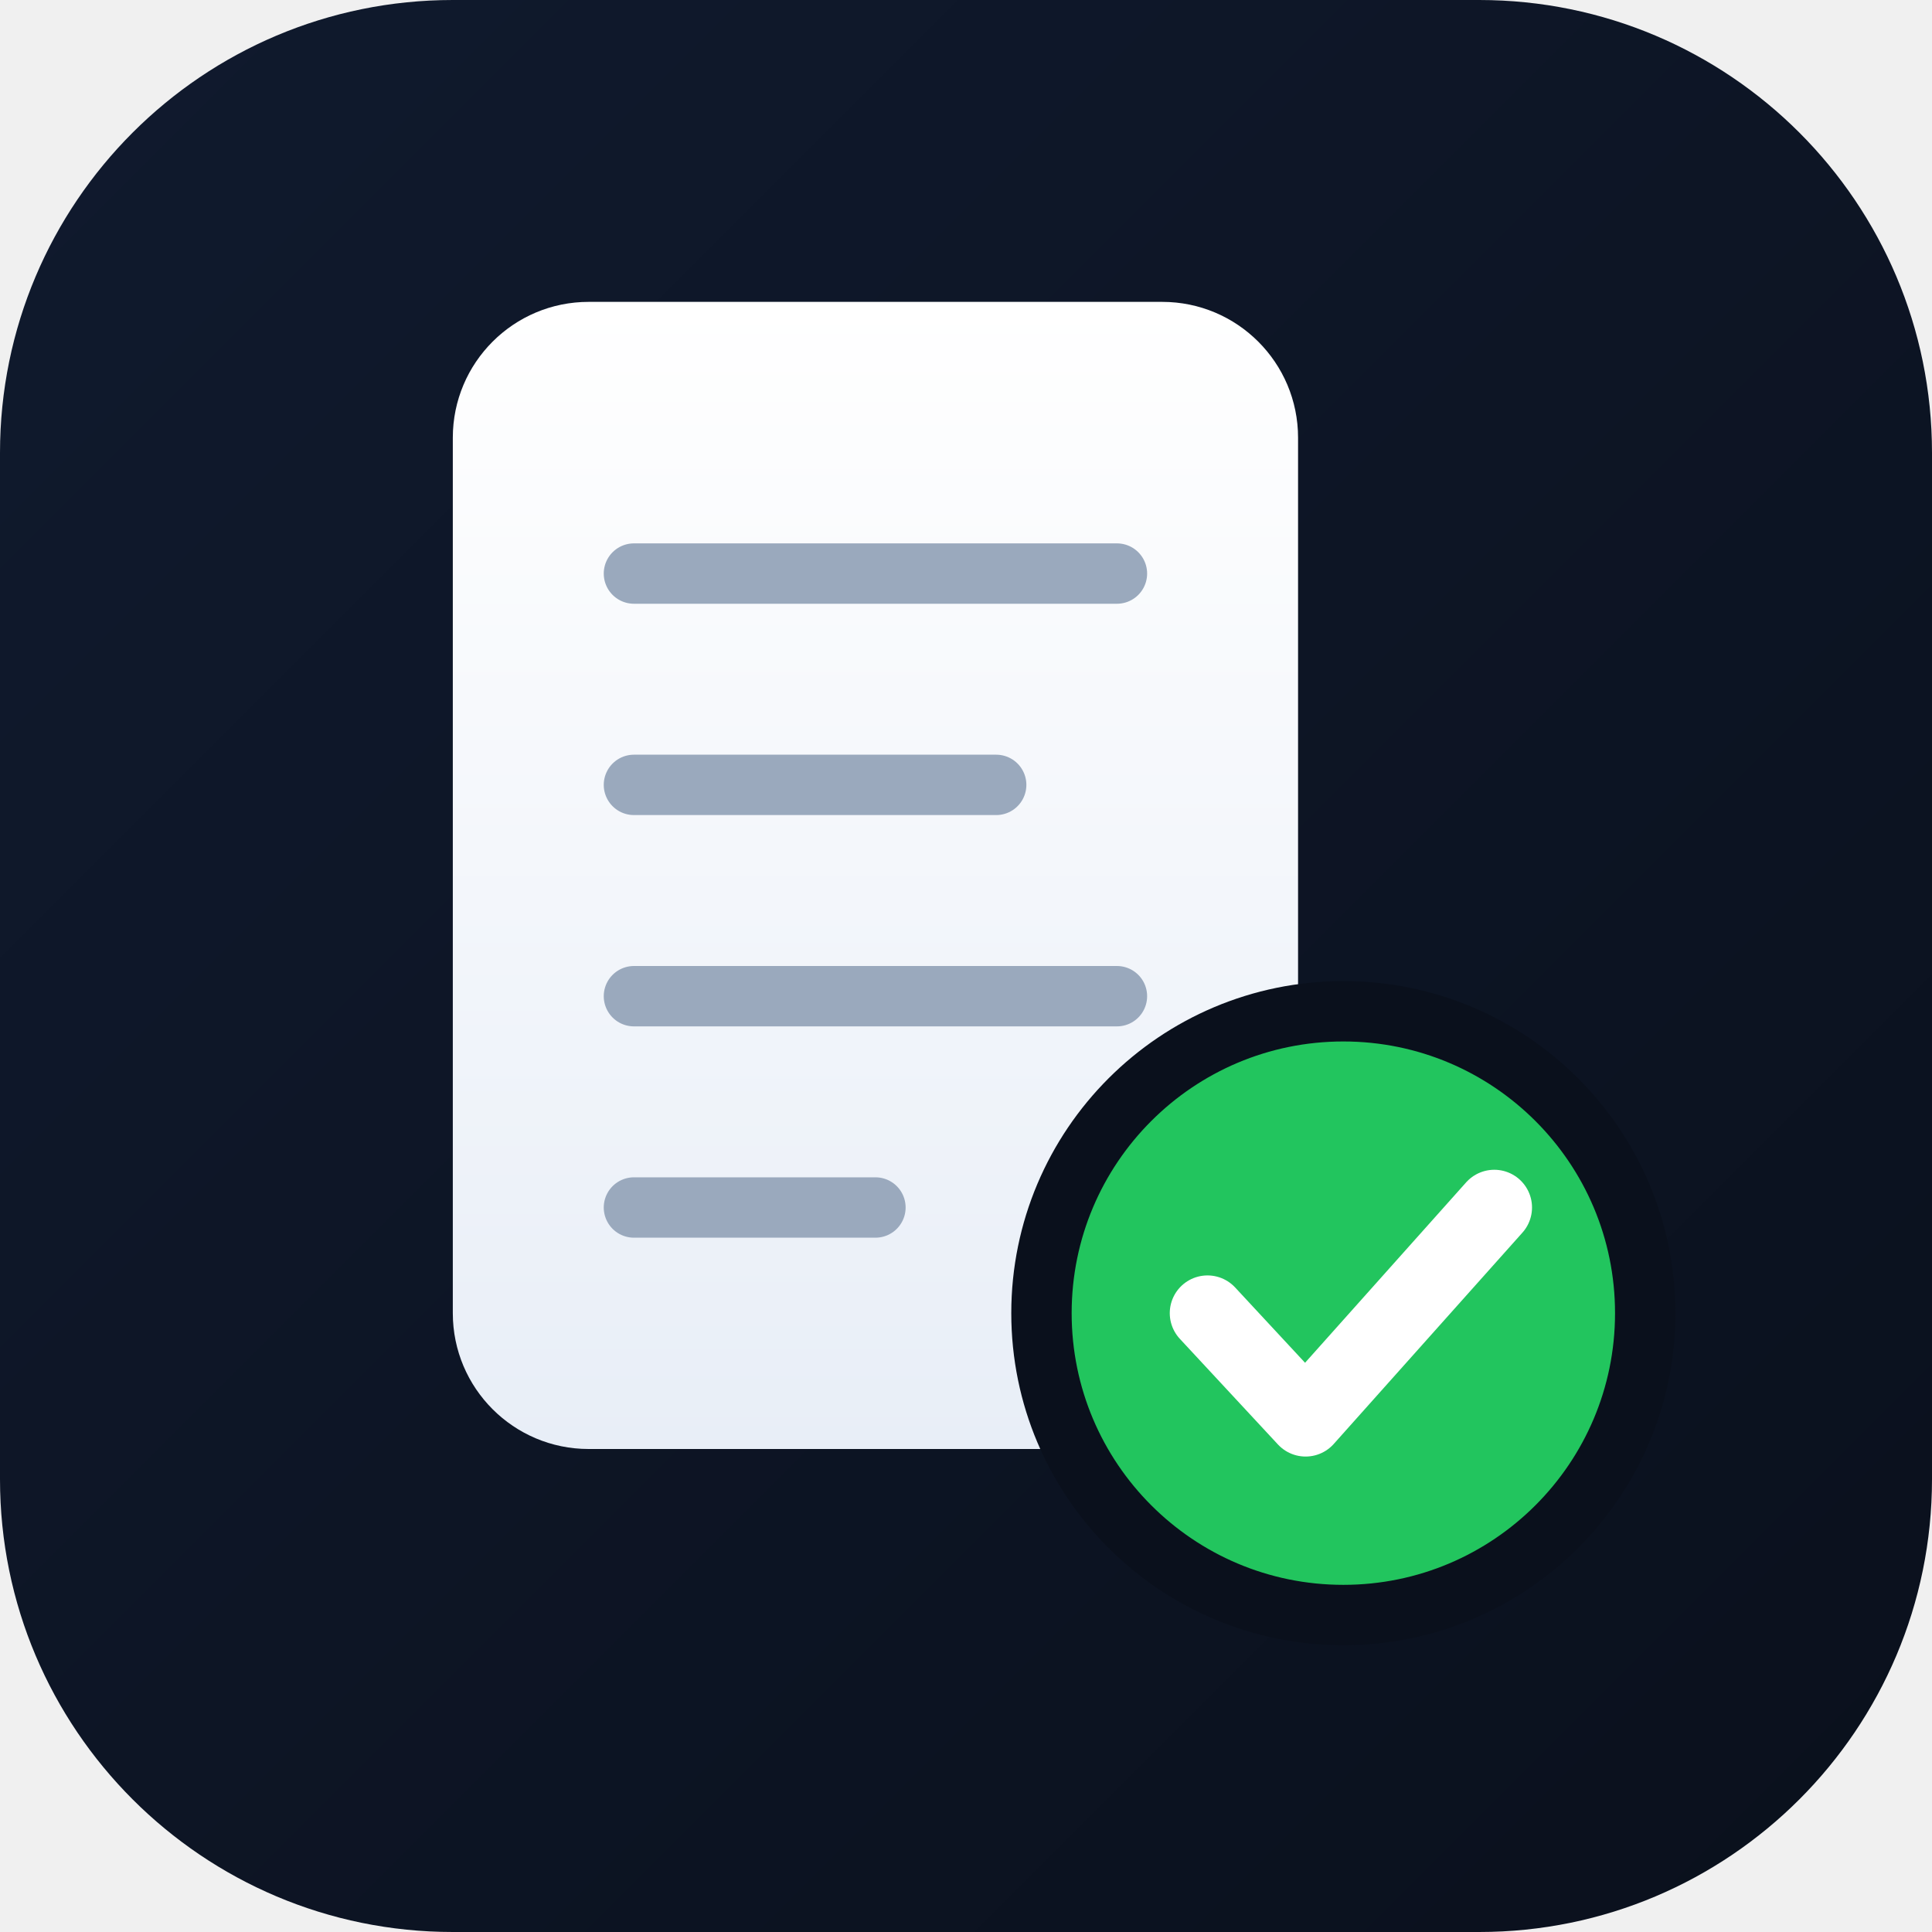
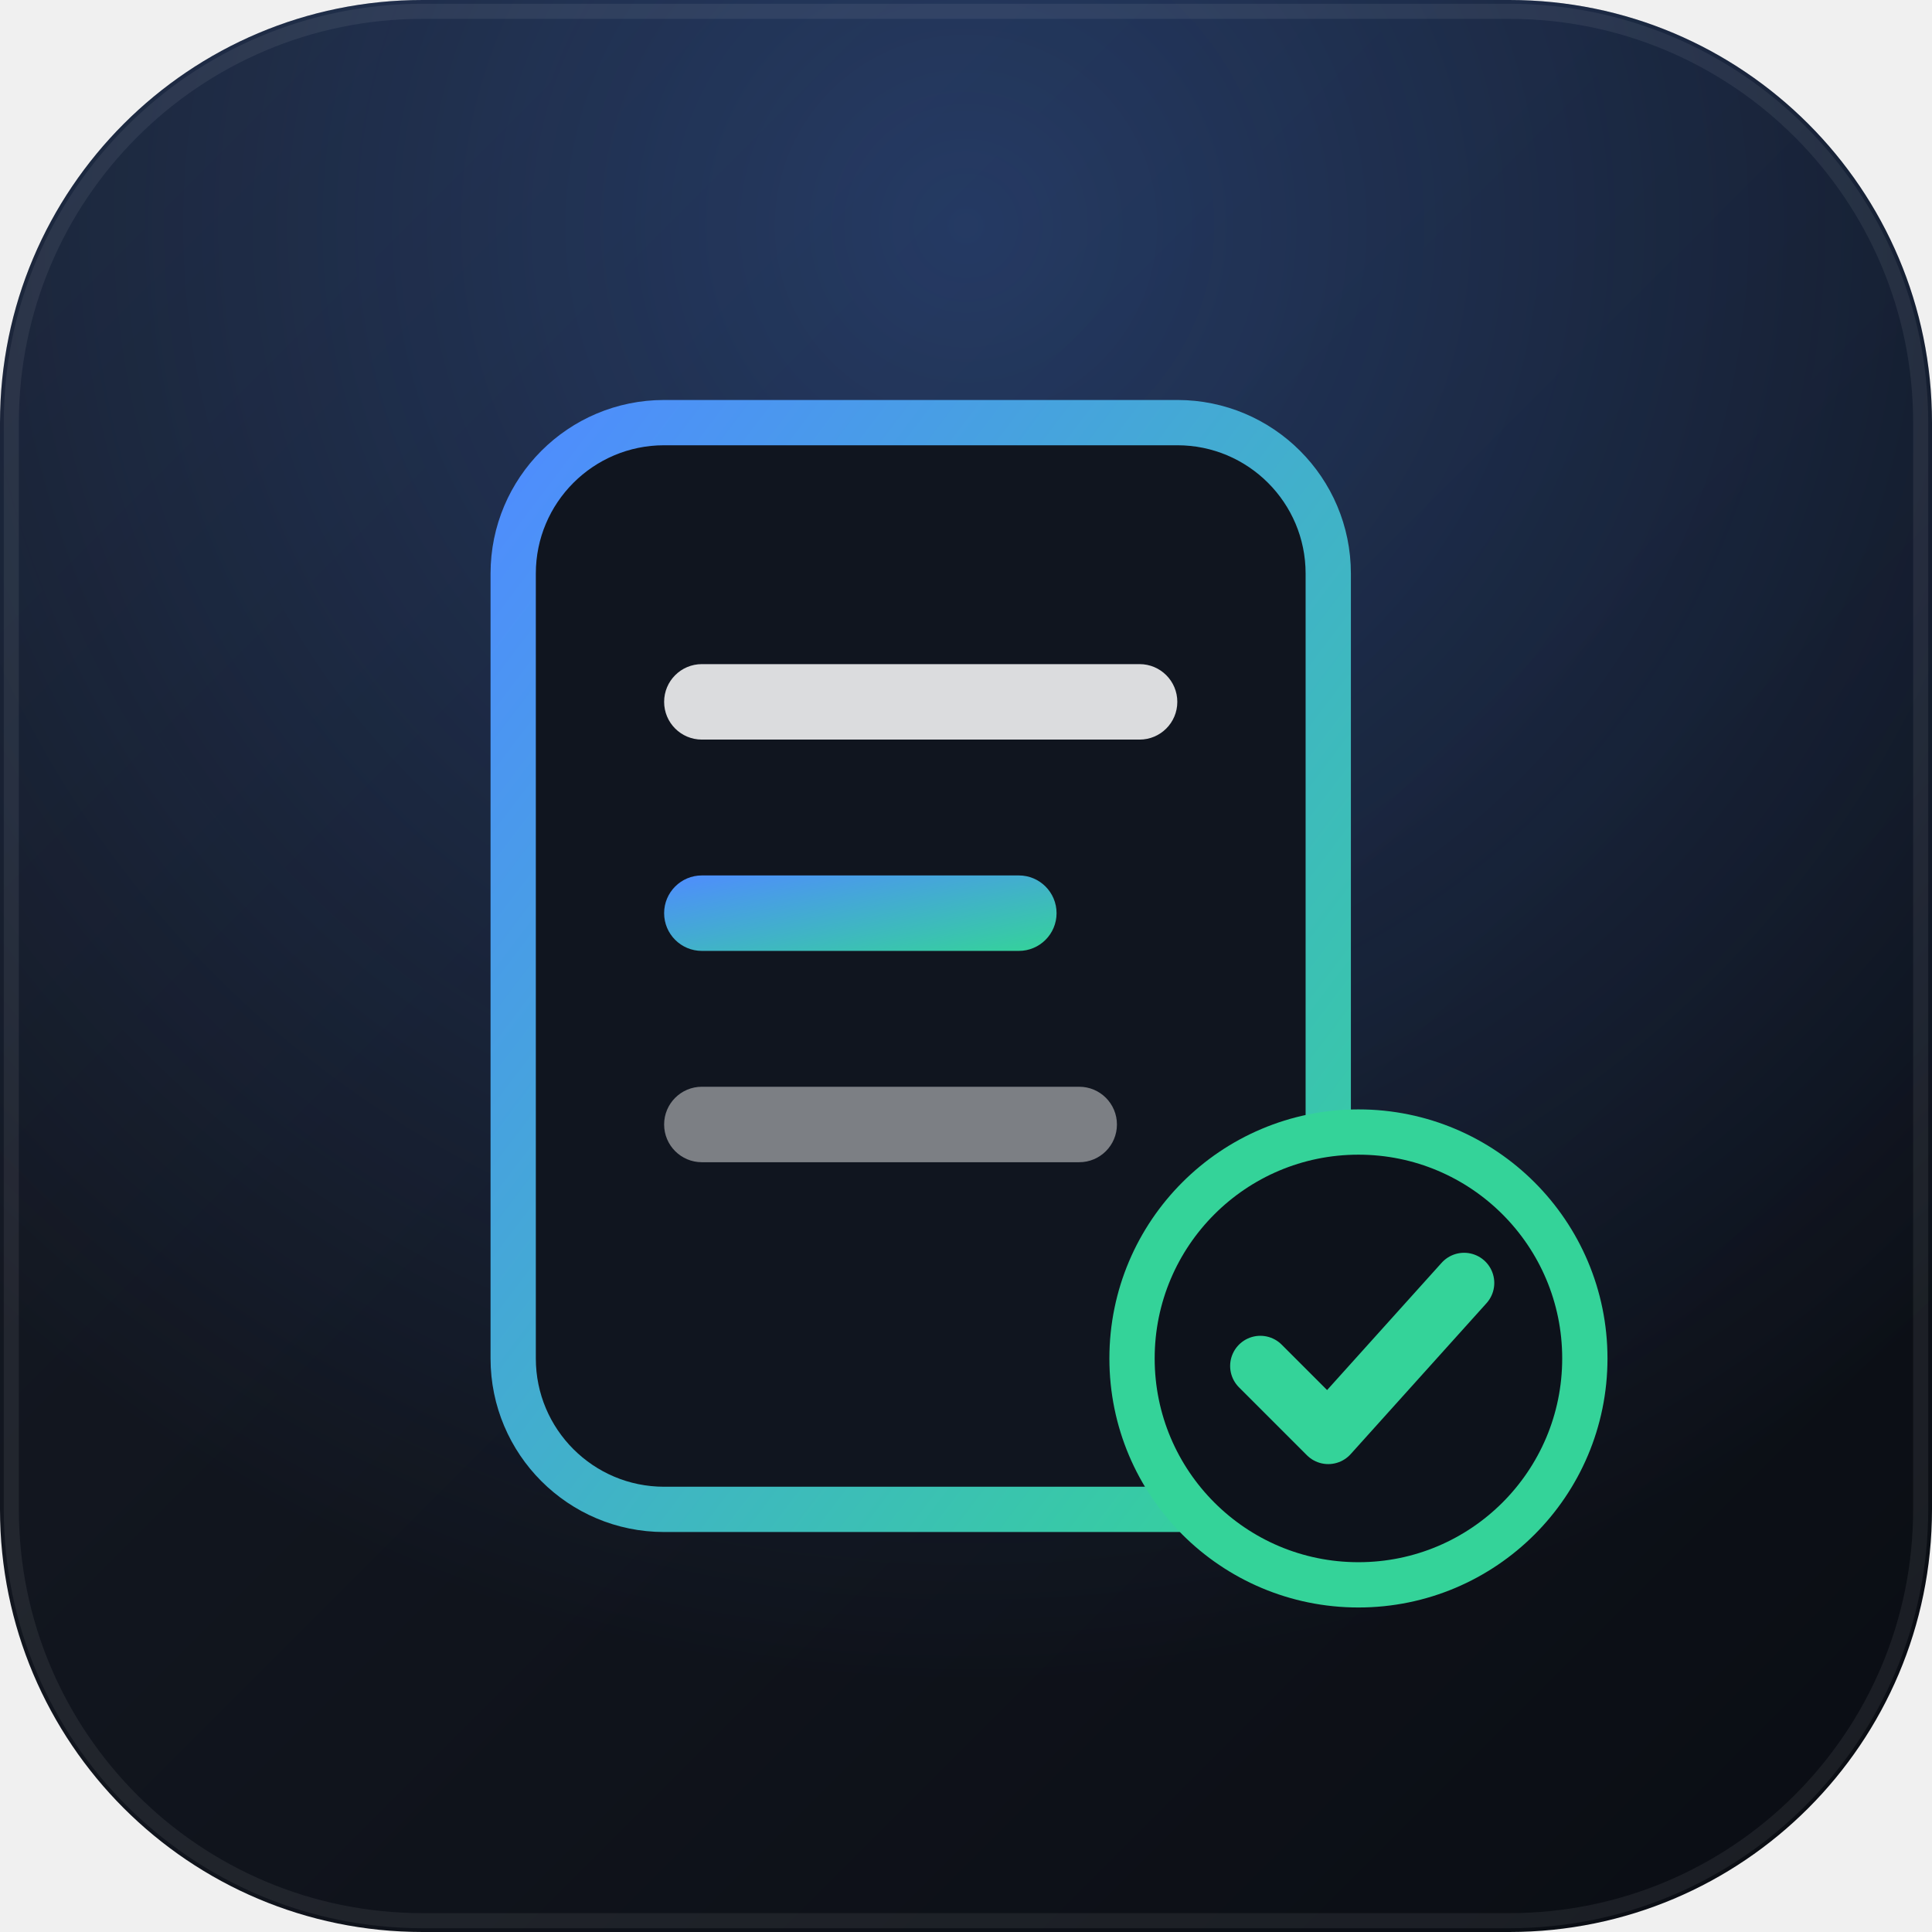
- <svg xmlns="http://www.w3.org/2000/svg" viewBox="0 0 128 128" role="img" aria-label="PRD Generator">
+ <svg xmlns="http://www.w3.org/2000/svg" viewBox="0 0 128 128" role="img" aria-label="PRD Creator">
  <defs>
-     <linearGradient id="prd-bg" x1="0" y1="0" x2="1" y2="1">
-       <stop offset="0" stop-color="#101a2e" />
-       <stop offset="1" stop-color="#0a101c" />
+     <linearGradient id="pr-bg" x1="0" y1="0" x2="1" y2="1">
+       <stop offset="0" stop-color="#171c27" />
+       <stop offset="1" stop-color="#0a0d13" />
    </linearGradient>
-     <linearGradient id="prd-paper" x1="0" y1="0" x2="0" y2="1">
-       <stop offset="0" stop-color="#ffffff" />
-       <stop offset="1" stop-color="#e8eef7" />
+     <linearGradient id="pr-accent" x1="0" y1="0" x2="1" y2="1">
+       <stop offset="0" stop-color="#4f8cff" />
+       <stop offset="1" stop-color="#34d399" />
    </linearGradient>
+     <radialGradient id="pr-glow" cx="0.5" cy="0.12" r="0.75">
+       <stop offset="0" stop-color="#4f8cff" stop-opacity=".30" />
+       <stop offset="1" stop-color="#4f8cff" stop-opacity="0" />
+     </radialGradient>
  </defs>
-   <rect width="128" height="128" rx="30" fill="url(#prd-bg)" />
-   <rect x="30" y="20" width="56" height="76" rx="9" fill="url(#prd-paper)" />
-   <g stroke="#9aa9bd" stroke-width="4" stroke-linecap="round">
-     <path d="M42 38 H74" />
-     <path d="M42 52 H66" />
-     <path d="M42 66 H74" />
-     <path d="M42 80 H58" />
-   </g>
-   <circle cx="89" cy="87" r="20" fill="#22c55e" stroke="#0a101c" stroke-width="4" />
-   <path d="M80 87 L86.5 94 L99 80" fill="none" stroke="#fff" stroke-width="5" stroke-linecap="round" stroke-linejoin="round" />
+   <rect width="128" height="128" rx="28" fill="url(#pr-bg)" />
+   <rect width="128" height="128" rx="28" fill="url(#pr-glow)" />
+   <rect x="0.75" y="0.75" width="126.5" height="126.5" rx="27.25" fill="none" stroke="#ffffff" stroke-opacity=".07" />
+   <rect x="34" y="28" width="54" height="72" rx="10" fill="#10151f" stroke="url(#pr-accent)" stroke-width="3" />
+   <rect x="44" y="44" width="34" height="5" rx="2.5" fill="#ffffff" fill-opacity=".85" />
+   <rect x="44" y="58" width="26" height="5" rx="2.5" fill="url(#pr-accent)" />
+   <rect x="44" y="72" width="30" height="5" rx="2.5" fill="#ffffff" fill-opacity=".45" />
+   <circle cx="90" cy="90" r="15" fill="#0d121b" stroke="#34d399" stroke-width="3" />
+   <path d="M83.5 90.5 88 95 97 85" fill="none" stroke="#34d399" stroke-width="4" stroke-linecap="round" stroke-linejoin="round" />
</svg>
